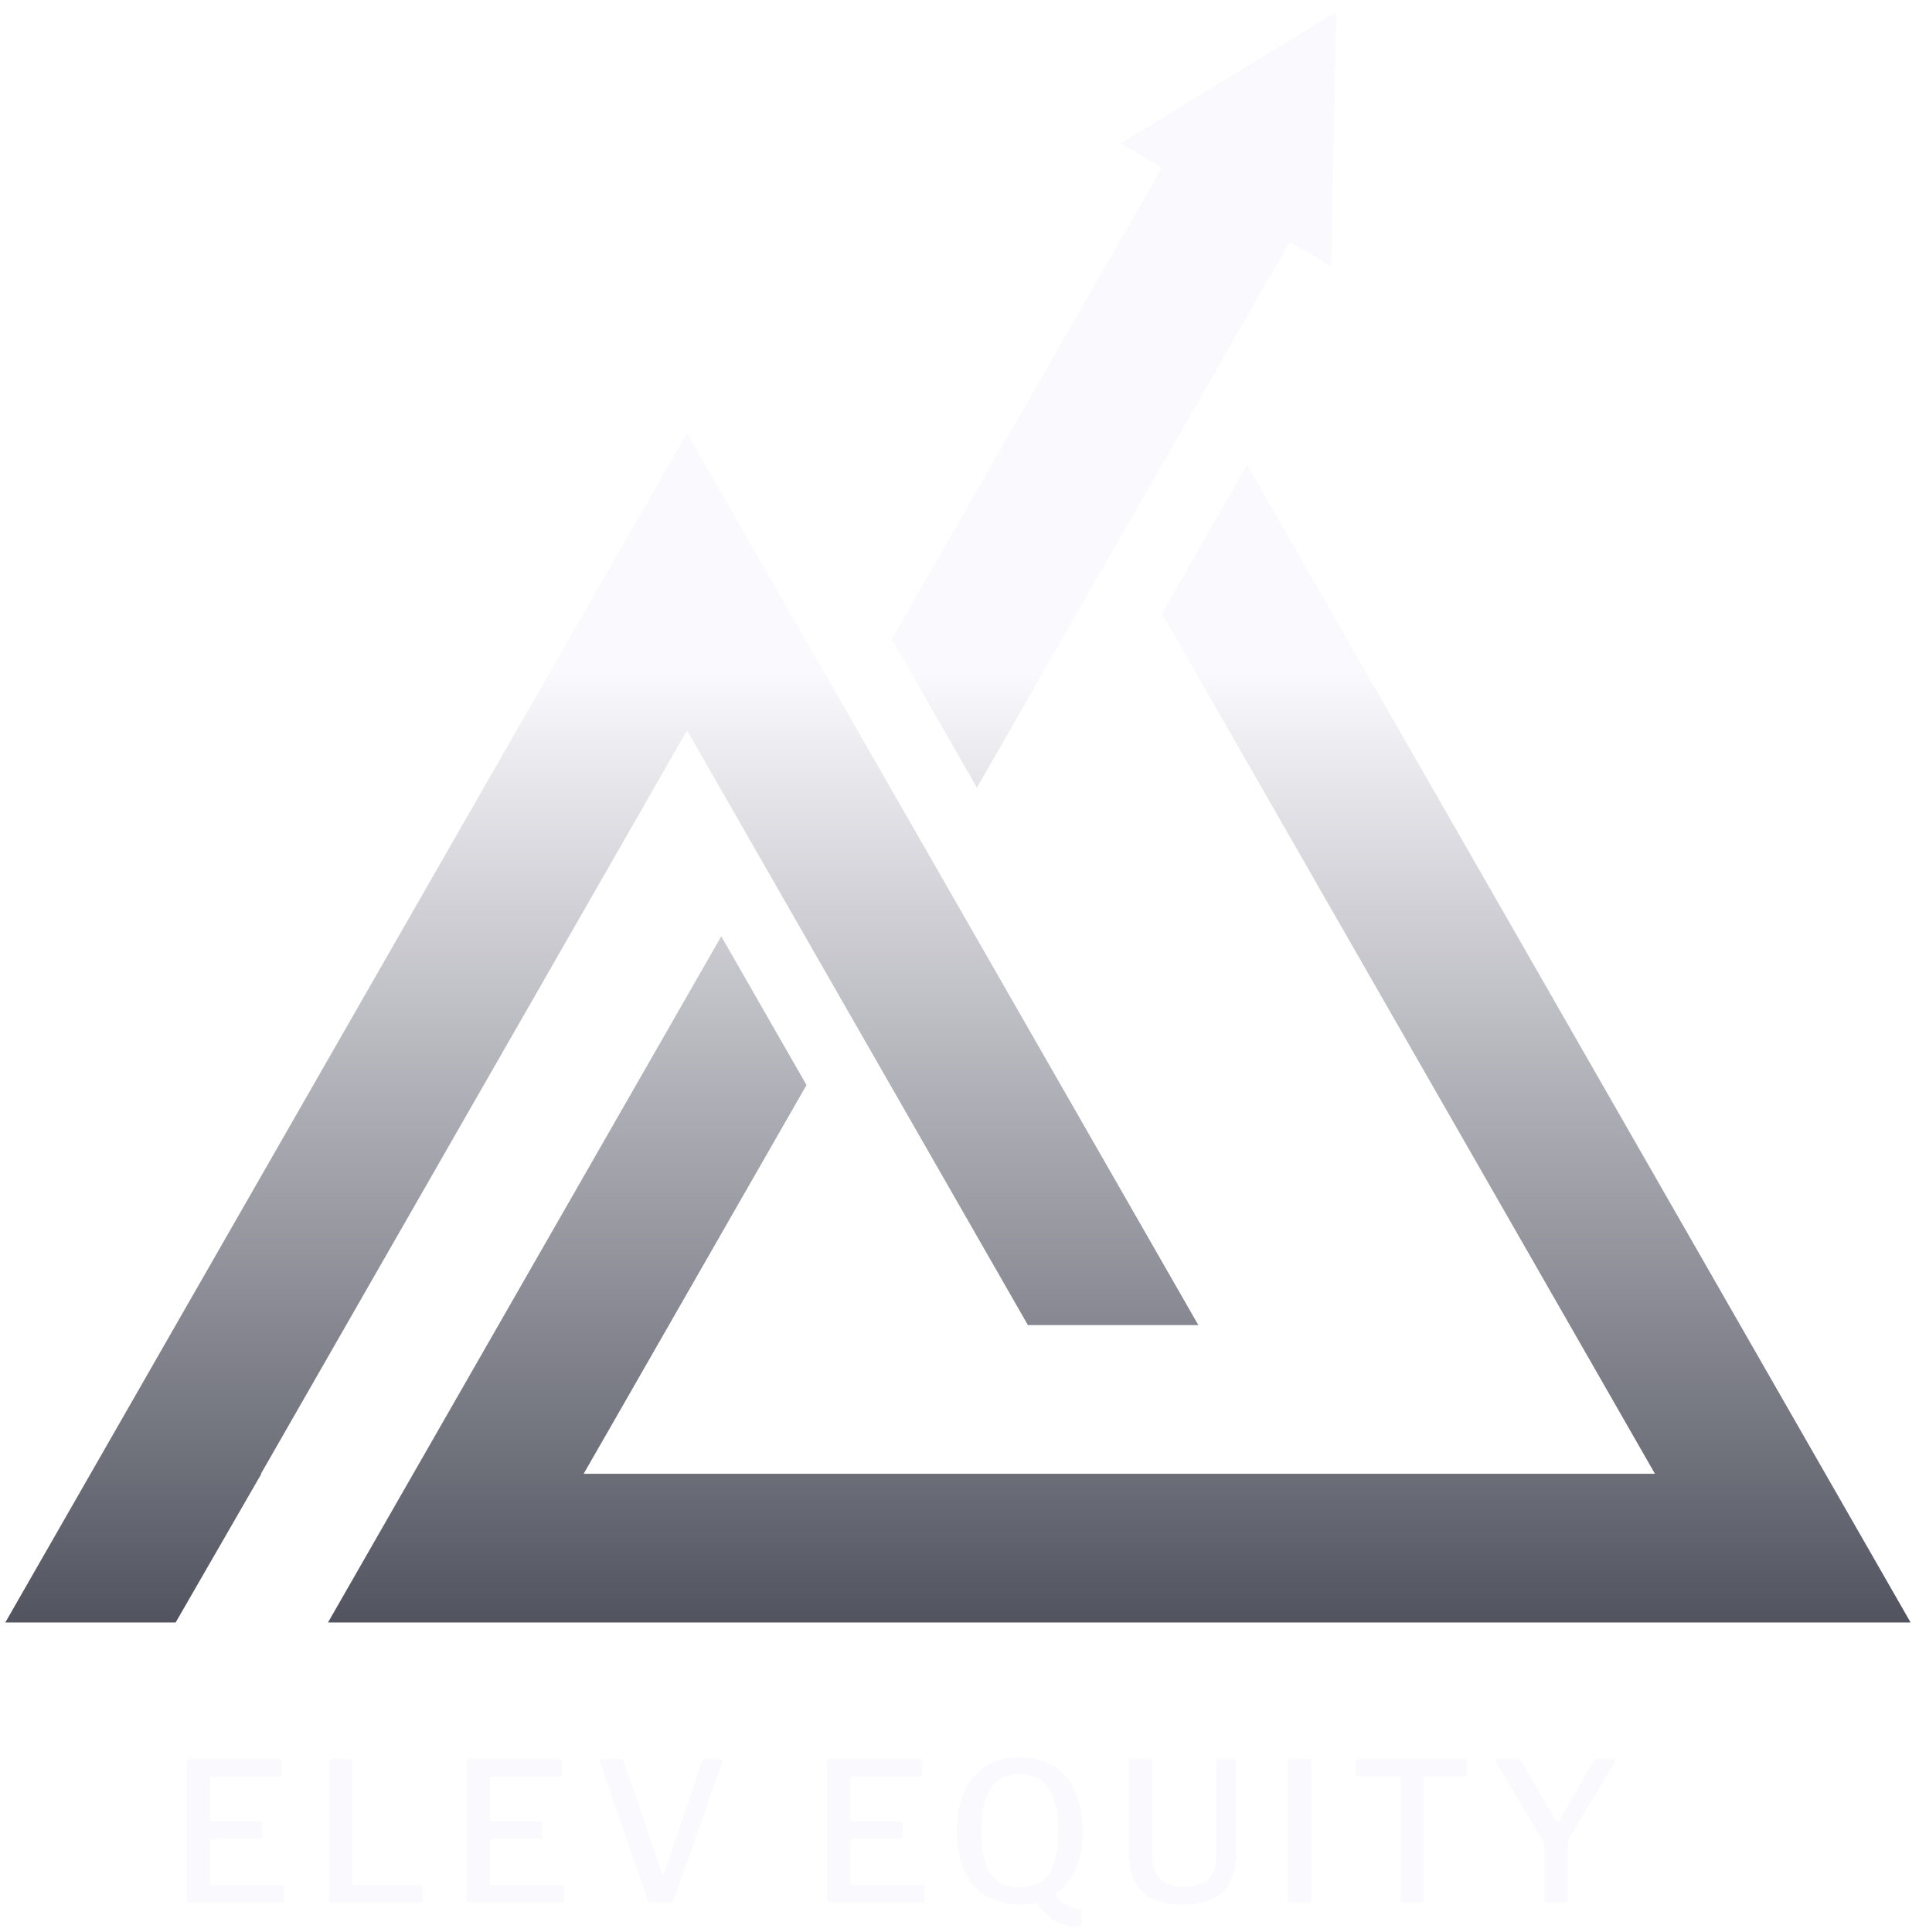
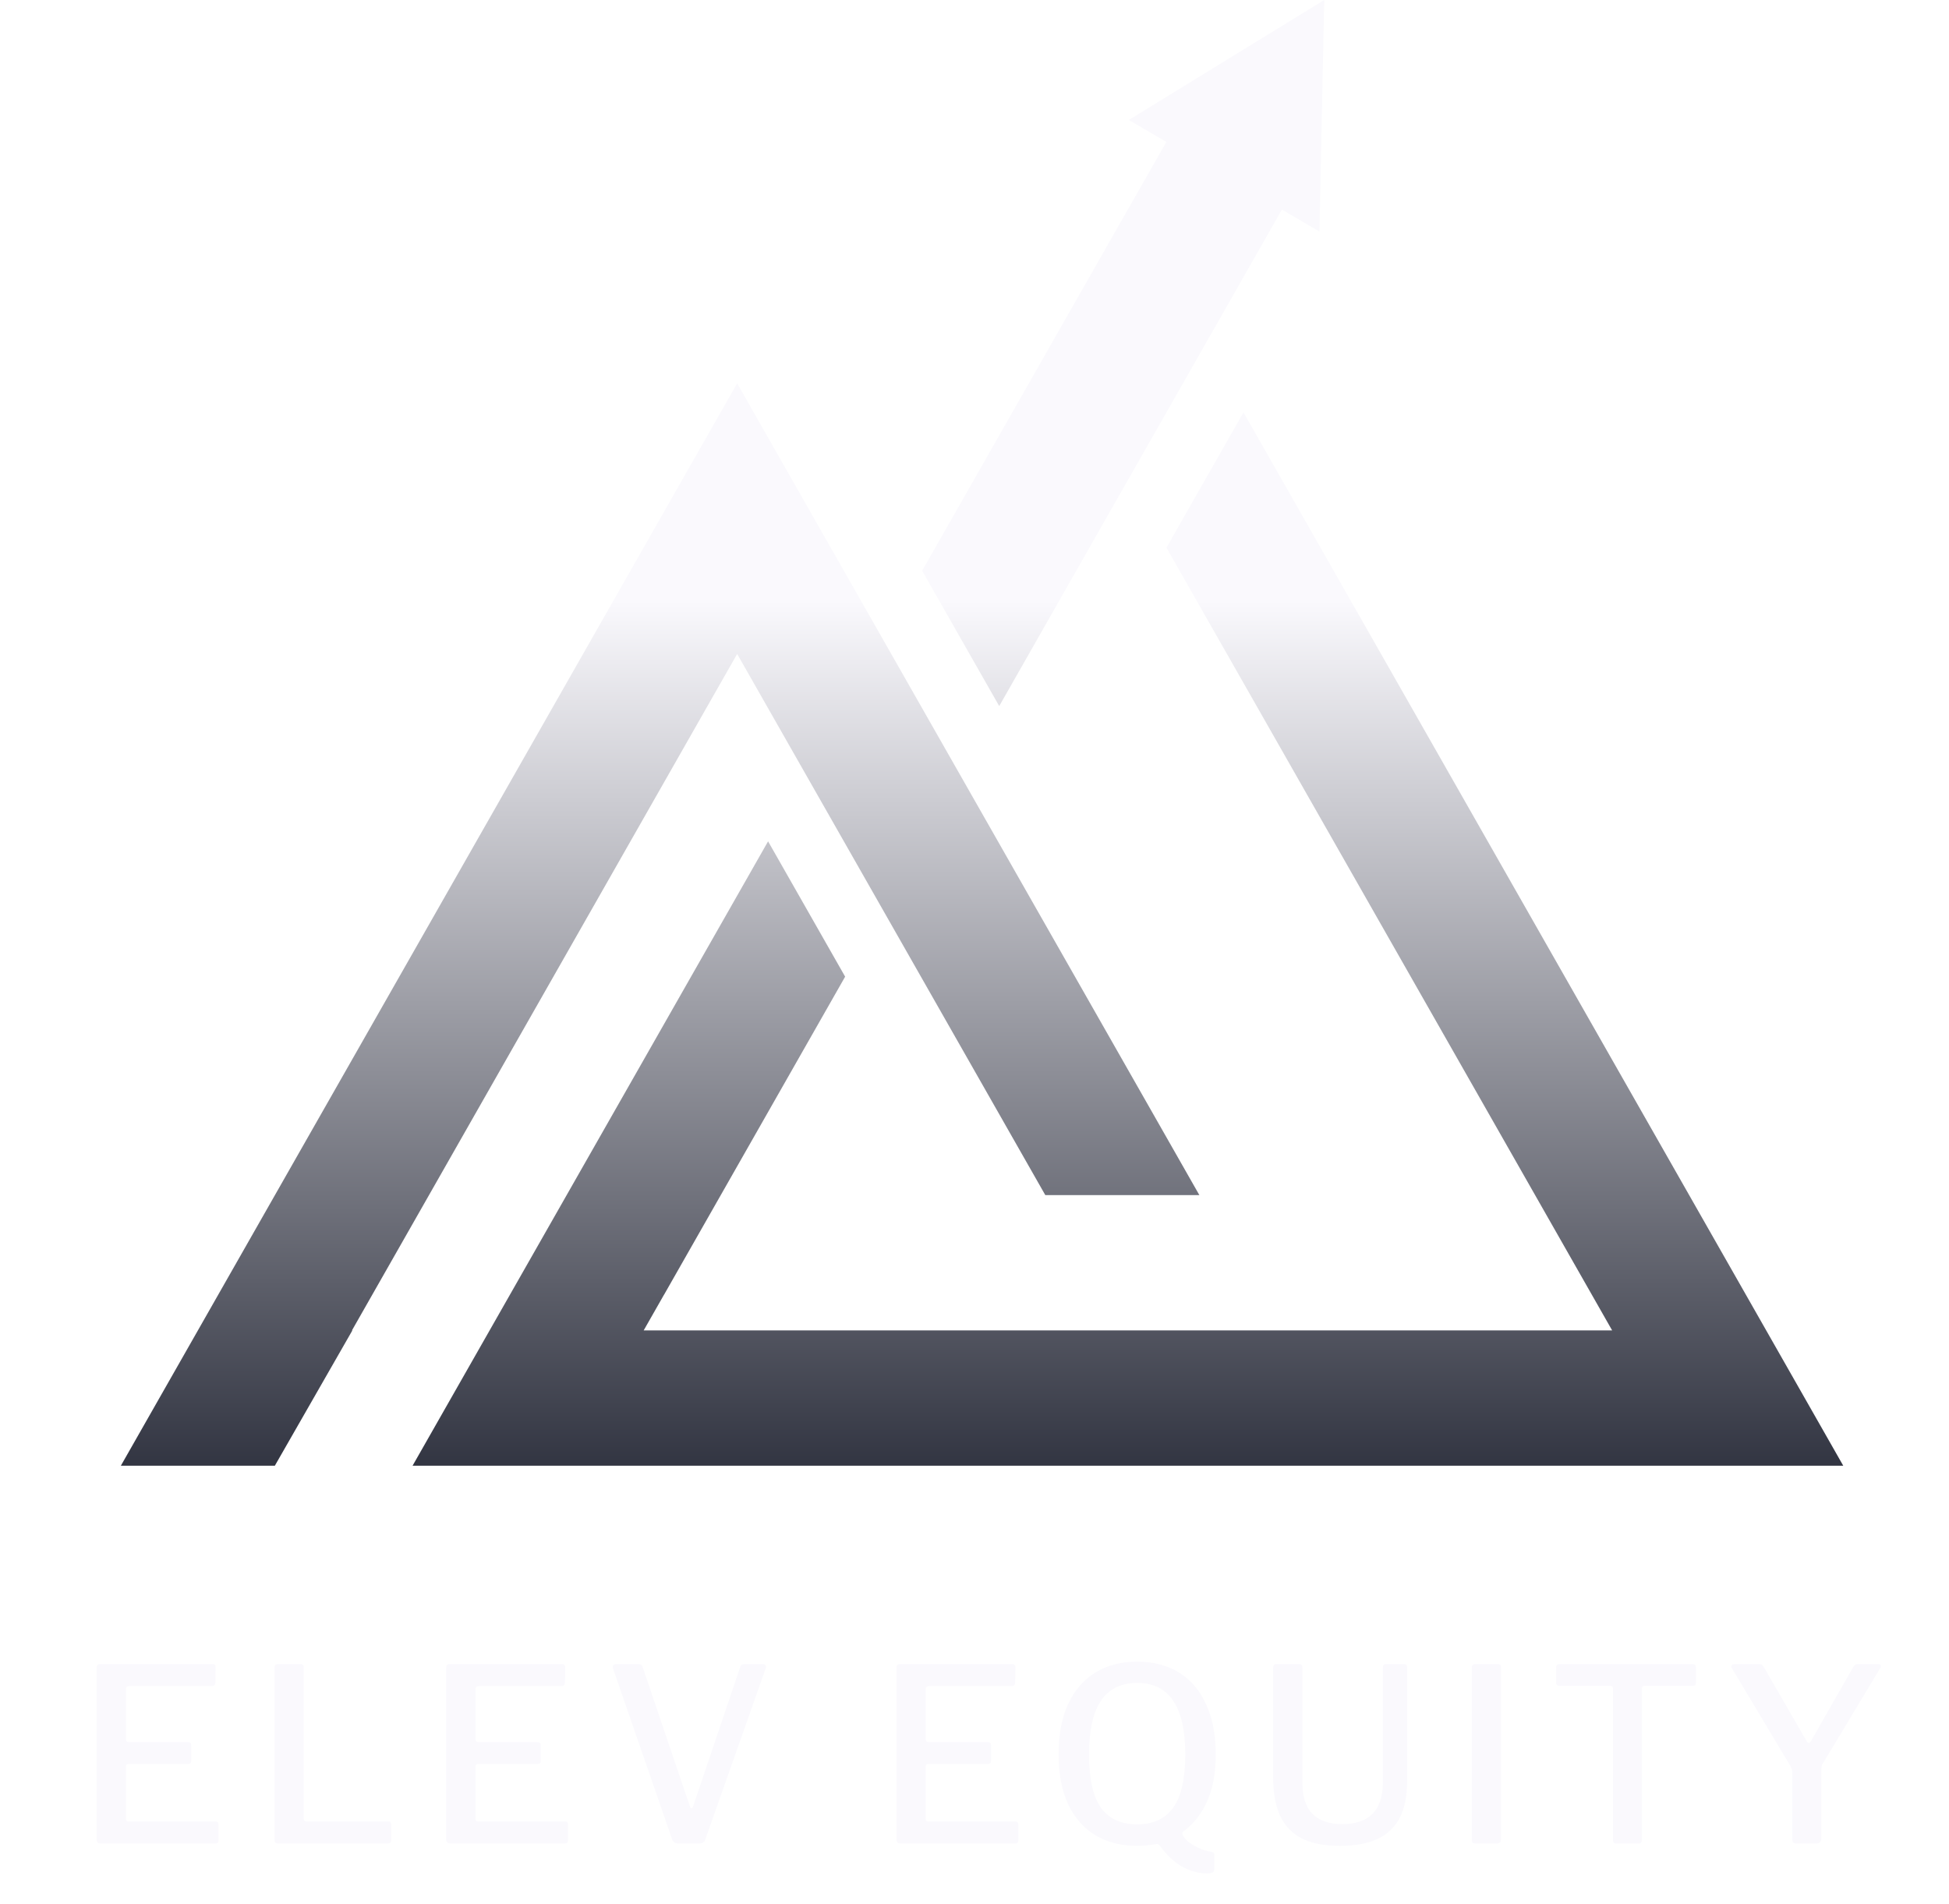
- <svg xmlns="http://www.w3.org/2000/svg" width="140" height="141" viewBox="0 0 140 141" fill="none">
-   <path d="M13.62 128.587C13.62 128.446 13.686 128.375 13.818 128.375H20.4C20.513 128.375 20.57 128.436 20.57 128.559L20.555 129.449C20.555 129.59 20.485 129.661 20.344 129.661H15.541C15.4 129.661 15.329 129.722 15.329 129.844V132.754C15.329 132.877 15.39 132.938 15.513 132.938H18.959C19.082 132.938 19.143 132.994 19.143 133.107V134.054C19.143 134.101 19.129 134.138 19.101 134.167C19.082 134.195 19.035 134.209 18.959 134.209H15.498C15.385 134.209 15.329 134.261 15.329 134.365V137.416C15.329 137.519 15.376 137.571 15.47 137.571H20.541C20.673 137.571 20.739 137.628 20.739 137.741V138.673C20.739 138.729 20.725 138.776 20.697 138.814C20.669 138.842 20.617 138.856 20.541 138.856H13.86C13.7 138.856 13.62 138.781 13.62 138.63V128.587Z" fill="#FAF9FD" />
-   <path d="M24.013 128.587C24.013 128.446 24.079 128.375 24.21 128.375H25.538C25.661 128.375 25.722 128.446 25.722 128.587V137.416C25.722 137.519 25.769 137.571 25.863 137.571H30.638C30.77 137.571 30.835 137.628 30.835 137.741V138.673C30.835 138.729 30.817 138.776 30.779 138.814C30.751 138.842 30.703 138.856 30.638 138.856H24.253C24.159 138.856 24.093 138.838 24.055 138.8C24.027 138.762 24.013 138.706 24.013 138.63V128.587Z" fill="#FAF9FD" />
-   <path d="M34.047 128.587C34.047 128.446 34.113 128.375 34.245 128.375H40.827C40.94 128.375 40.997 128.436 40.997 128.559L40.983 129.449C40.983 129.59 40.912 129.661 40.771 129.661H35.968C35.827 129.661 35.756 129.722 35.756 129.844V132.754C35.756 132.877 35.817 132.938 35.94 132.938H39.386C39.509 132.938 39.57 132.994 39.57 133.107V134.054C39.57 134.101 39.556 134.138 39.528 134.167C39.509 134.195 39.462 134.209 39.386 134.209H35.926C35.813 134.209 35.756 134.261 35.756 134.365V137.416C35.756 137.519 35.803 137.571 35.897 137.571H40.968C41.1 137.571 41.166 137.628 41.166 137.741V138.673C41.166 138.729 41.152 138.776 41.124 138.814C41.096 138.842 41.044 138.856 40.968 138.856H34.287C34.127 138.856 34.047 138.781 34.047 138.63V128.587Z" fill="#FAF9FD" />
-   <path d="M52.548 128.375C52.623 128.375 52.675 128.399 52.703 128.446C52.741 128.493 52.746 128.549 52.718 128.615L49.186 138.616C49.139 138.776 49.021 138.856 48.833 138.856H47.632C47.425 138.856 47.298 138.781 47.251 138.63L43.79 128.629C43.771 128.554 43.776 128.493 43.804 128.446C43.842 128.399 43.894 128.375 43.959 128.375H45.287C45.41 128.375 45.49 128.436 45.528 128.559L48.282 136.681C48.348 136.86 48.414 136.855 48.48 136.667L51.22 128.559C51.258 128.436 51.343 128.375 51.474 128.375H52.548Z" fill="#FAF9FD" />
-   <path d="M60.356 128.587C60.356 128.446 60.422 128.375 60.554 128.375H67.136C67.249 128.375 67.306 128.436 67.306 128.559L67.292 129.449C67.292 129.59 67.221 129.661 67.08 129.661H62.277C62.136 129.661 62.065 129.722 62.065 129.844V132.754C62.065 132.877 62.127 132.938 62.249 132.938H65.696C65.818 132.938 65.879 132.994 65.879 133.107V134.054C65.879 134.101 65.865 134.138 65.837 134.167C65.818 134.195 65.771 134.209 65.696 134.209H62.235C62.122 134.209 62.065 134.261 62.065 134.365V137.416C62.065 137.519 62.112 137.571 62.207 137.571H67.278C67.41 137.571 67.475 137.628 67.475 137.741V138.673C67.475 138.729 67.461 138.776 67.433 138.814C67.405 138.842 67.353 138.856 67.278 138.856H60.596C60.436 138.856 60.356 138.781 60.356 138.63V128.587Z" fill="#FAF9FD" />
-   <path d="M69.829 133.644C69.829 132.495 70.013 131.521 70.38 130.72C70.757 129.91 71.289 129.293 71.976 128.87C72.664 128.446 73.478 128.234 74.42 128.234C75.362 128.234 76.176 128.446 76.864 128.87C77.551 129.293 78.079 129.91 78.446 130.72C78.822 131.521 79.011 132.495 79.011 133.644C79.011 134.736 78.846 135.65 78.516 136.384C78.187 137.119 77.725 137.708 77.132 138.15C77.085 138.178 77.061 138.216 77.061 138.263C77.061 138.367 77.141 138.499 77.302 138.659C77.471 138.819 77.683 138.96 77.937 139.083C78.201 139.214 78.479 139.304 78.771 139.351C78.837 139.36 78.879 139.379 78.898 139.407C78.917 139.445 78.926 139.478 78.926 139.506V140.326C78.926 140.448 78.893 140.523 78.827 140.552C78.761 140.589 78.653 140.608 78.502 140.608C78.031 140.608 77.556 140.481 77.076 140.227C76.605 139.972 76.153 139.549 75.719 138.955C75.672 138.889 75.602 138.871 75.508 138.899C75.329 138.927 75.15 138.951 74.971 138.969C74.792 138.988 74.608 138.998 74.42 138.998C73.488 138.998 72.673 138.791 71.976 138.376C71.289 137.962 70.757 137.354 70.38 136.554C70.013 135.754 69.829 134.784 69.829 133.644ZM71.609 133.672C71.609 135.075 71.84 136.107 72.301 136.766C72.772 137.416 73.478 137.741 74.42 137.741C75.352 137.741 76.054 137.416 76.525 136.766C76.996 136.107 77.231 135.071 77.231 133.658C77.231 132.255 76.996 131.21 76.525 130.522C76.063 129.825 75.362 129.477 74.42 129.477C73.478 129.477 72.772 129.825 72.301 130.522C71.84 131.21 71.609 132.26 71.609 133.672Z" fill="#FAF9FD" />
-   <path d="M90.192 135.24C90.192 136.126 90.042 136.846 89.74 137.402C89.439 137.957 88.996 138.362 88.413 138.616C87.829 138.871 87.118 138.998 86.28 138.998C85.357 138.998 84.608 138.852 84.034 138.56C83.459 138.258 83.035 137.811 82.762 137.218C82.499 136.625 82.367 135.885 82.367 135V128.601C82.367 128.451 82.428 128.375 82.55 128.375H83.892C84.015 128.375 84.076 128.446 84.076 128.587V135.297C84.076 136.126 84.274 136.738 84.669 137.133C85.065 137.529 85.644 137.726 86.407 137.726C86.906 137.726 87.33 137.642 87.678 137.472C88.036 137.303 88.309 137.034 88.497 136.667C88.686 136.3 88.78 135.829 88.78 135.254V128.587C88.78 128.446 88.836 128.375 88.949 128.375H90.023C90.136 128.375 90.192 128.441 90.192 128.573V135.24Z" fill="#FAF9FD" />
-   <path d="M95.502 128.375C95.625 128.375 95.686 128.446 95.686 128.587V138.588C95.686 138.692 95.662 138.762 95.615 138.8C95.578 138.838 95.502 138.856 95.389 138.856H94.231C94.127 138.856 94.057 138.842 94.019 138.814C93.991 138.776 93.977 138.715 93.977 138.63V128.587C93.977 128.446 94.043 128.375 94.174 128.375H95.502Z" fill="#FAF9FD" />
-   <path d="M98.904 128.573C98.904 128.507 98.918 128.46 98.947 128.432C98.984 128.394 99.041 128.375 99.116 128.375H106.871C106.947 128.375 106.998 128.394 107.027 128.432C107.055 128.46 107.069 128.507 107.069 128.573V129.477C107.069 129.59 107.003 129.646 106.871 129.646H104.074C103.971 129.646 103.919 129.689 103.919 129.774V138.645C103.919 138.786 103.858 138.856 103.735 138.856H102.408C102.285 138.856 102.224 138.791 102.224 138.659V129.802C102.224 129.698 102.172 129.646 102.069 129.646H99.102C98.97 129.646 98.904 129.59 98.904 129.477V128.573Z" fill="#FAF9FD" />
-   <path d="M117.705 128.375C117.79 128.375 117.842 128.399 117.861 128.446C117.889 128.483 117.884 128.535 117.847 128.601L114.499 134.167C114.452 134.223 114.424 134.289 114.414 134.365C114.405 134.43 114.4 134.548 114.4 134.718V138.574C114.4 138.762 114.296 138.856 114.089 138.856H112.945C112.851 138.856 112.785 138.838 112.747 138.8C112.719 138.762 112.705 138.701 112.705 138.616V134.732C112.705 134.628 112.691 134.548 112.663 134.492C112.644 134.435 112.615 134.374 112.578 134.308L109.188 128.644C109.141 128.568 109.131 128.507 109.159 128.46C109.188 128.403 109.254 128.375 109.357 128.375H110.713C110.817 128.375 110.887 128.389 110.925 128.418C110.963 128.446 111.005 128.498 111.052 128.573L113.51 132.825C113.567 132.928 113.618 132.98 113.665 132.98C113.713 132.98 113.76 132.938 113.807 132.853L116.25 128.573C116.298 128.488 116.34 128.436 116.378 128.418C116.415 128.389 116.481 128.375 116.575 128.375H117.705Z" fill="#FAF9FD" />
-   <path d="M97.145 19.427L97.53 0.856L81.757 10.477L84.787 12.239L81.685 17.653L81.683 17.65L65.073 46.632L71.293 57.487L94.115 17.665L97.145 19.427Z" fill="url(#paint0_linear_711_496)" />
-   <path d="M91.013 33.93L84.794 44.781L120.773 107.559H42.593L44.231 104.701L44.233 104.703L58.855 79.189L52.635 68.335L23.936 118.411H139.429L91.013 33.93Z" fill="url(#paint1_linear_711_496)" />
-   <path d="M87.451 96.708L50.138 31.601L0.387 118.411H62.451L12.818 118.411L19.075 107.559H19.043L50.138 53.303L75.013 96.708H87.451Z" fill="url(#paint2_linear_711_496)" />
+ <svg xmlns="http://www.w3.org/2000/svg" width="129" height="126" viewBox="0 0 129 126" fill="none">
+   <path d="M6.399 110.368C6.399 110.208 6.473 110.128 6.623 110.128H14.079C14.207 110.128 14.271 110.197 14.271 110.336L14.255 111.344C14.255 111.504 14.175 111.584 14.015 111.584H8.575C8.415 111.584 8.335 111.653 8.335 111.792V115.088C8.335 115.227 8.404 115.296 8.543 115.296H12.447C12.585 115.296 12.655 115.36 12.655 115.488V116.56C12.655 116.613 12.639 116.656 12.607 116.688C12.585 116.72 12.532 116.736 12.447 116.736H8.527C8.399 116.736 8.335 116.795 8.335 116.912V120.368C8.335 120.485 8.388 120.544 8.495 120.544H14.239C14.388 120.544 14.463 120.608 14.463 120.736V121.792C14.463 121.856 14.447 121.909 14.415 121.952C14.383 121.984 14.324 122 14.239 122H6.671C6.489 122 6.399 121.915 6.399 121.744V110.368ZM18.171 110.368C18.171 110.208 18.245 110.128 18.395 110.128H19.898C20.037 110.128 20.107 110.208 20.107 110.368V120.368C20.107 120.485 20.16 120.544 20.267 120.544H25.674C25.824 120.544 25.898 120.608 25.898 120.736V121.792C25.898 121.856 25.877 121.909 25.834 121.952C25.802 121.984 25.749 122 25.674 122H18.442C18.336 122 18.261 121.979 18.218 121.936C18.186 121.893 18.171 121.829 18.171 121.744V110.368ZM29.536 110.368C29.536 110.208 29.611 110.128 29.76 110.128H37.216C37.344 110.128 37.408 110.197 37.408 110.336L37.392 111.344C37.392 111.504 37.312 111.584 37.152 111.584H31.712C31.552 111.584 31.472 111.653 31.472 111.792V115.088C31.472 115.227 31.541 115.296 31.68 115.296H35.584C35.723 115.296 35.792 115.36 35.792 115.488V116.56C35.792 116.613 35.776 116.656 35.744 116.688C35.723 116.72 35.669 116.736 35.584 116.736H31.664C31.536 116.736 31.472 116.795 31.472 116.912V120.368C31.472 120.485 31.526 120.544 31.632 120.544H37.376C37.526 120.544 37.6 120.608 37.6 120.736V121.792C37.6 121.856 37.584 121.909 37.552 121.952C37.52 121.984 37.462 122 37.376 122H29.808C29.627 122 29.536 121.915 29.536 121.744V110.368ZM50.492 110.128C50.577 110.128 50.636 110.155 50.668 110.208C50.711 110.261 50.716 110.325 50.684 110.4L46.684 121.728C46.631 121.909 46.497 122 46.284 122H44.924C44.689 122 44.545 121.915 44.492 121.744L40.572 110.416C40.551 110.331 40.556 110.261 40.588 110.208C40.631 110.155 40.689 110.128 40.764 110.128H42.268C42.407 110.128 42.497 110.197 42.54 110.336L45.66 119.536C45.735 119.739 45.809 119.733 45.884 119.52L48.988 110.336C49.031 110.197 49.127 110.128 49.276 110.128H50.492ZM59.336 110.368C59.336 110.208 59.411 110.128 59.56 110.128H67.016C67.144 110.128 67.208 110.197 67.208 110.336L67.192 111.344C67.192 111.504 67.112 111.584 66.952 111.584H61.512C61.352 111.584 61.272 111.653 61.272 111.792V115.088C61.272 115.227 61.342 115.296 61.48 115.296H65.384C65.523 115.296 65.592 115.36 65.592 115.488V116.56C65.592 116.613 65.576 116.656 65.544 116.688C65.523 116.72 65.469 116.736 65.384 116.736H61.464C61.336 116.736 61.272 116.795 61.272 116.912V120.368C61.272 120.485 61.325 120.544 61.432 120.544H67.176C67.326 120.544 67.4 120.608 67.4 120.736V121.792C67.4 121.856 67.384 121.909 67.352 121.952C67.32 121.984 67.261 122 67.176 122H59.608C59.427 122 59.336 121.915 59.336 121.744V110.368ZM70.066 116.096C70.066 114.795 70.274 113.691 70.69 112.784C71.117 111.867 71.719 111.168 72.498 110.688C73.276 110.208 74.199 109.968 75.266 109.968C76.332 109.968 77.255 110.208 78.034 110.688C78.812 111.168 79.41 111.867 79.826 112.784C80.252 113.691 80.466 114.795 80.466 116.096C80.466 117.333 80.279 118.368 79.906 119.2C79.532 120.032 79.01 120.699 78.338 121.2C78.284 121.232 78.258 121.275 78.258 121.328C78.258 121.445 78.349 121.595 78.53 121.776C78.722 121.957 78.962 122.117 79.25 122.256C79.549 122.405 79.863 122.507 80.194 122.56C80.269 122.571 80.317 122.592 80.338 122.624C80.359 122.667 80.37 122.704 80.37 122.736V123.664C80.37 123.803 80.332 123.888 80.258 123.92C80.183 123.963 80.061 123.984 79.89 123.984C79.356 123.984 78.818 123.84 78.274 123.552C77.74 123.264 77.228 122.784 76.738 122.112C76.684 122.037 76.605 122.016 76.498 122.048C76.295 122.08 76.093 122.107 75.89 122.128C75.687 122.149 75.479 122.16 75.266 122.16C74.21 122.16 73.287 121.925 72.498 121.456C71.719 120.987 71.117 120.299 70.69 119.392C70.274 118.485 70.066 117.387 70.066 116.096ZM72.082 116.128C72.082 117.717 72.343 118.885 72.866 119.632C73.399 120.368 74.199 120.736 75.266 120.736C76.322 120.736 77.117 120.368 77.65 119.632C78.183 118.885 78.45 117.712 78.45 116.112C78.45 114.523 78.183 113.339 77.65 112.56C77.127 111.771 76.332 111.376 75.266 111.376C74.199 111.376 73.399 111.771 72.866 112.56C72.343 113.339 72.082 114.528 72.082 116.128ZM93.131 117.904C93.131 118.907 92.96 119.723 92.619 120.352C92.278 120.981 91.776 121.44 91.115 121.728C90.454 122.016 89.648 122.16 88.699 122.16C87.654 122.16 86.806 121.995 86.155 121.664C85.504 121.323 85.025 120.816 84.715 120.144C84.416 119.472 84.267 118.635 84.267 117.632V110.384C84.267 110.213 84.337 110.128 84.475 110.128H85.995C86.134 110.128 86.203 110.208 86.203 110.368V117.968C86.203 118.907 86.427 119.6 86.875 120.048C87.323 120.496 87.979 120.72 88.843 120.72C89.409 120.72 89.888 120.624 90.283 120.432C90.689 120.24 90.998 119.936 91.211 119.52C91.424 119.104 91.531 118.571 91.531 117.92V110.368C91.531 110.208 91.595 110.128 91.723 110.128H92.939C93.067 110.128 93.131 110.203 93.131 110.352V117.904ZM99.145 110.128C99.284 110.128 99.353 110.208 99.353 110.368V121.696C99.353 121.813 99.327 121.893 99.273 121.936C99.231 121.979 99.145 122 99.017 122H97.705C97.588 122 97.508 121.984 97.465 121.952C97.433 121.909 97.417 121.84 97.417 121.744V110.368C97.417 110.208 97.492 110.128 97.641 110.128H99.145ZM102.999 110.352C102.999 110.277 103.015 110.224 103.047 110.192C103.09 110.149 103.154 110.128 103.239 110.128H112.023C112.108 110.128 112.167 110.149 112.199 110.192C112.231 110.224 112.247 110.277 112.247 110.352V111.376C112.247 111.504 112.172 111.568 112.023 111.568H108.855C108.738 111.568 108.679 111.616 108.679 111.712V121.76C108.679 121.92 108.61 122 108.471 122H106.967C106.828 122 106.759 121.925 106.759 121.776V111.744C106.759 111.627 106.7 111.568 106.583 111.568H103.223C103.074 111.568 102.999 111.504 102.999 111.376V110.352ZM124.295 110.128C124.391 110.128 124.449 110.155 124.471 110.208C124.503 110.251 124.497 110.309 124.455 110.384L120.663 116.688C120.609 116.752 120.577 116.827 120.567 116.912C120.556 116.987 120.551 117.12 120.551 117.312V121.68C120.551 121.893 120.433 122 120.199 122H118.903C118.796 122 118.721 121.979 118.679 121.936C118.647 121.893 118.631 121.824 118.631 121.728V117.328C118.631 117.211 118.615 117.12 118.583 117.056C118.561 116.992 118.529 116.923 118.487 116.848L114.647 110.432C114.593 110.347 114.583 110.277 114.615 110.224C114.647 110.16 114.721 110.128 114.839 110.128H116.375C116.492 110.128 116.572 110.144 116.615 110.176C116.657 110.208 116.705 110.267 116.759 110.352L119.543 115.168C119.607 115.285 119.665 115.344 119.719 115.344C119.772 115.344 119.825 115.296 119.879 115.2L122.647 110.352C122.7 110.256 122.748 110.197 122.791 110.176C122.833 110.144 122.908 110.128 123.015 110.128H124.295Z" fill="#FAF9FD" />
+   <path d="M87.331 15.324L87.647 0L74.715 7.939L77.199 9.393L74.655 13.86L74.654 13.857L61.035 37.772L66.136 46.729L74.655 31.767L74.656 31.768L79.754 22.814L79.754 22.814L84.847 13.87L87.331 15.324Z" fill="url(#paint0_linear_703_817)" />
+   <path d="M82.304 27.291L77.205 36.245L106.704 88.046H42.604L43.947 85.688L43.95 85.689L55.938 64.636L50.838 55.68L27.308 97H122L82.304 27.291Z" fill="url(#paint1_linear_703_817)" />
+   <path d="M79.383 79.092L48.791 25.369L8 97H58.886L18.192 97L23.323 88.046H23.296L48.791 43.277L69.186 79.092H79.383Z" fill="url(#paint2_linear_703_817)" />
  <defs>
-     <linearGradient id="paint0_linear_711_496" x1="41.368" y1="49.059" x2="41.368" y2="151.816" gradientUnits="userSpaceOnUse">
+     <linearGradient id="paint0_linear_703_817" x1="41.6" y1="39.774" x2="41.6" y2="111.405" gradientUnits="userSpaceOnUse">
      <stop stop-color="#FAF9FD" />
      <stop offset="1" stop-color="#000413" />
    </linearGradient>
-     <linearGradient id="paint1_linear_711_496" x1="41.368" y1="49.059" x2="41.368" y2="151.816" gradientUnits="userSpaceOnUse">
+     <linearGradient id="paint1_linear_703_817" x1="41.6" y1="39.774" x2="41.6" y2="111.405" gradientUnits="userSpaceOnUse">
      <stop stop-color="#FAF9FD" />
      <stop offset="1" stop-color="#000413" />
    </linearGradient>
-     <linearGradient id="paint2_linear_711_496" x1="41.368" y1="49.059" x2="41.368" y2="151.816" gradientUnits="userSpaceOnUse">
+     <linearGradient id="paint2_linear_703_817" x1="41.6" y1="39.774" x2="41.6" y2="111.405" gradientUnits="userSpaceOnUse">
      <stop stop-color="#FAF9FD" />
      <stop offset="1" stop-color="#000413" />
    </linearGradient>
  </defs>
</svg>
